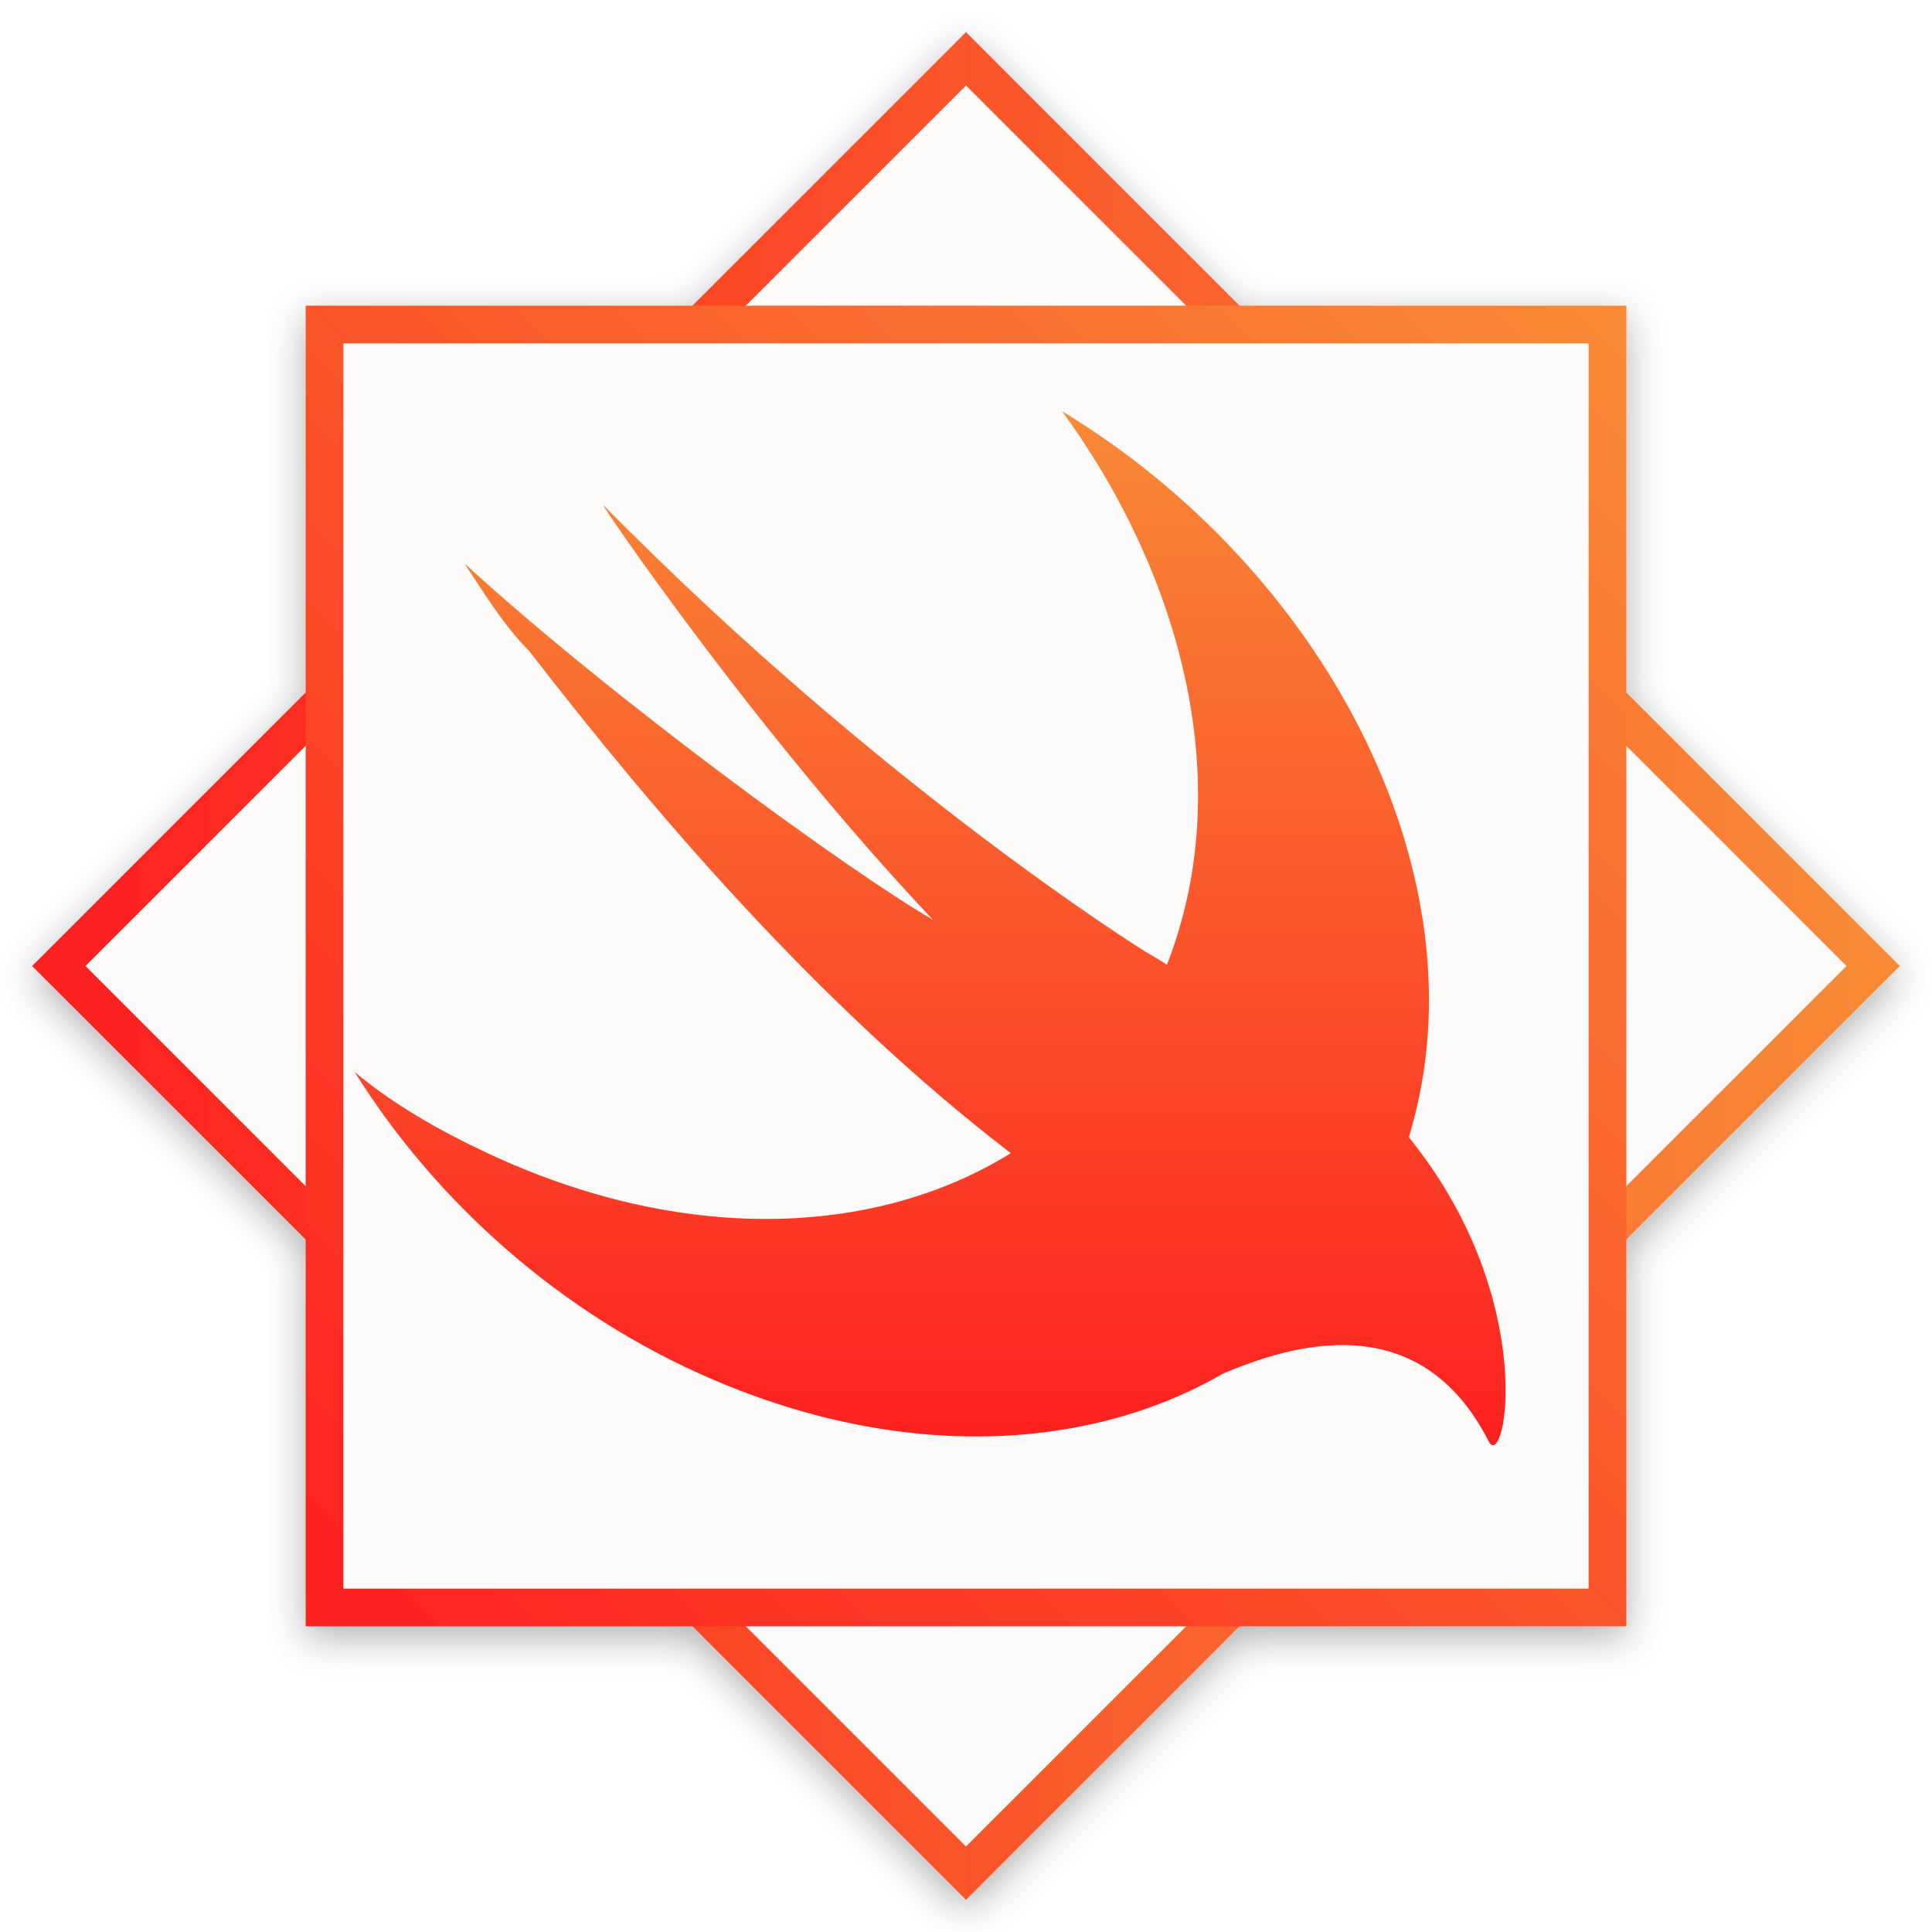
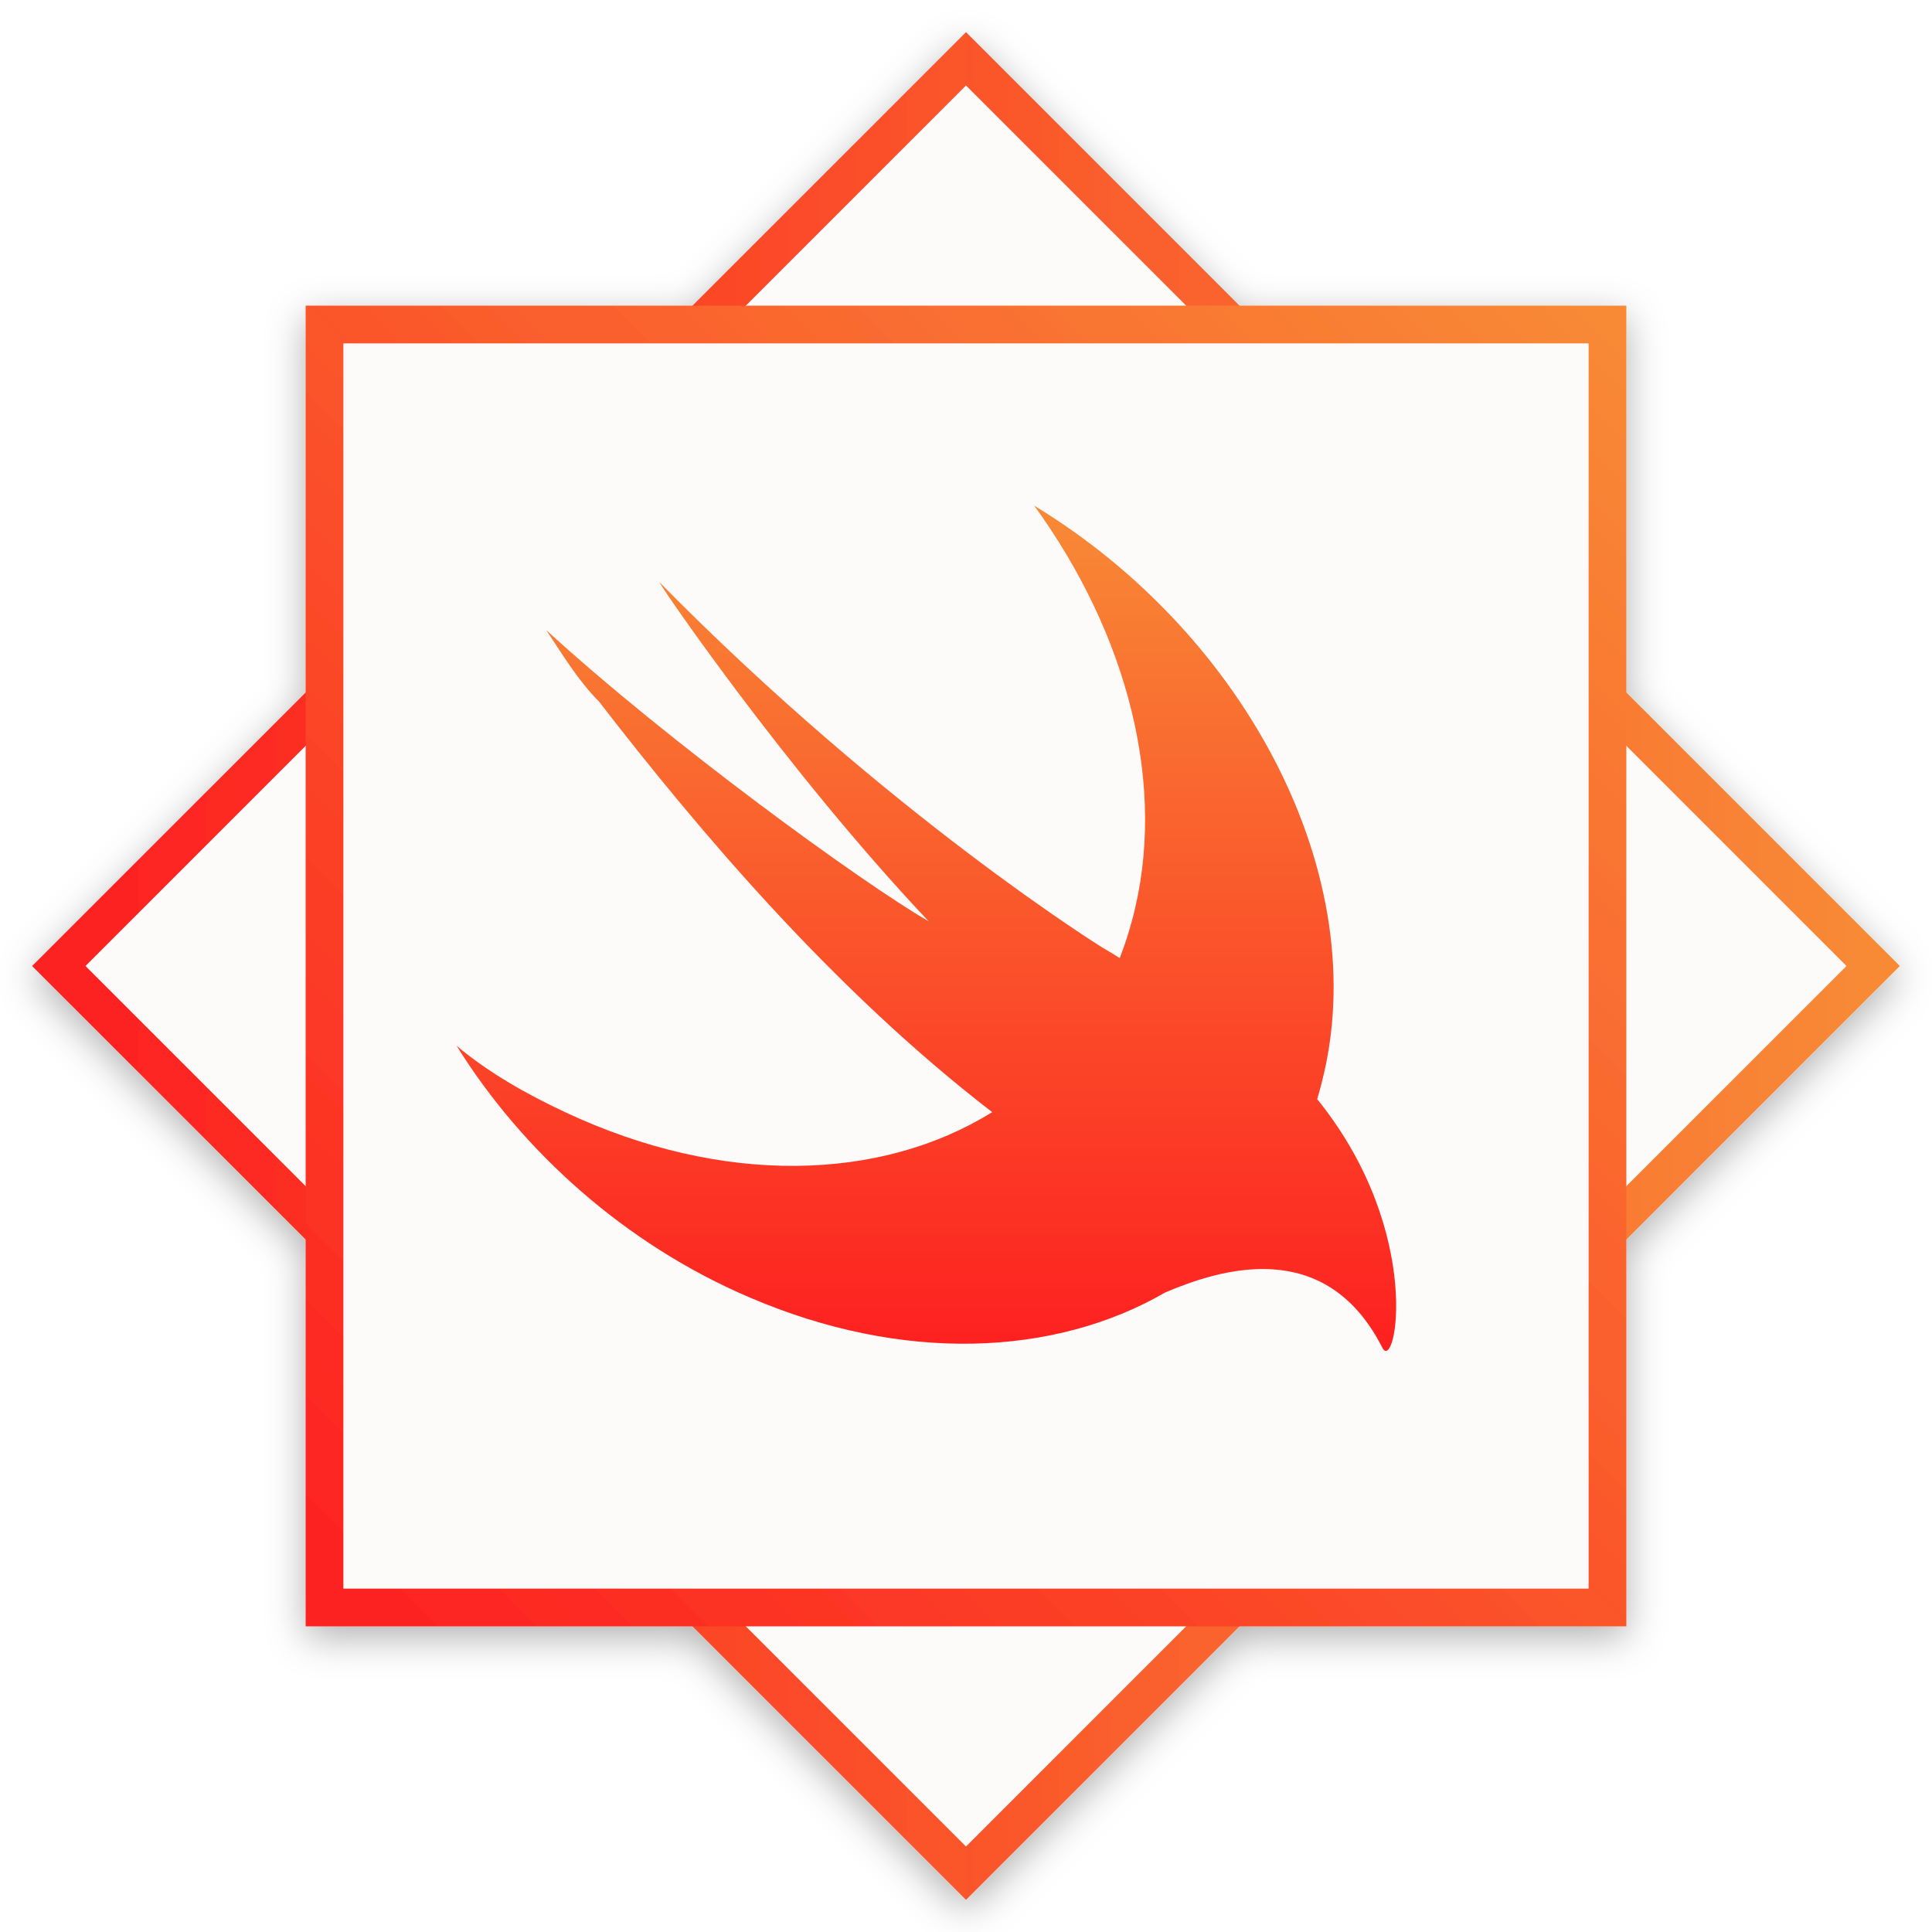
- <svg xmlns="http://www.w3.org/2000/svg" xmlns:xlink="http://www.w3.org/1999/xlink" height="512" viewBox="0 0 512 512" width="512">
-   <filter id="a" height="110.3%" width="110.3%" x="-5.1%" y="-5.1%">
-     <feOffset dx="0" dy="3" in="SourceAlpha" result="shadowOffsetOuter1" />
-     <feGaussianBlur in="shadowOffsetOuter1" result="shadowBlurOuter1" stdDeviation="5" />
-     <feColorMatrix in="shadowBlurOuter1" result="shadowMatrixOuter1" type="matrix" values="0 0 0 0 0   0 0 0 0 0   0 0 0 0 0  0 0 0 0.304 0" />
-     <feMerge>
-       <feMergeNode in="shadowMatrixOuter1" />
-       <feMergeNode in="SourceGraphic" />
-     </feMerge>
-   </filter>
-   <linearGradient id="b">
-     <stop offset="0" stop-color="#f88a36" />
-     <stop offset="1" stop-color="#fd2020" />
-   </linearGradient>
-   <linearGradient id="c" x1="100%" x2="0%" xlink:href="#b" y1="0%" y2="100%" />
-   <linearGradient id="d" x1="50%" x2="50%" xlink:href="#b" y1="0%" y2="100%" />
-   <g fill="none" fill-rule="evenodd">
-     <g fill="#fdfafa" filter="url(#a)" stroke="url(#c)" stroke-width="10" transform="translate(8 8)">
-       <path d="m78 78h340v340h-340z" transform="matrix(.7071068 .7071068 -.7071068 .7071068 248 -102.725)" />
-       <path d="m78 78h340v340h-340z" />
+ <svg xmlns="http://www.w3.org/2000/svg" width="512px" height="512px" viewBox="0 0 512 512" version="1.1">
+   <defs>
+     <filter x="-5.1%" y="-5.1%" width="110.3%" height="110.3%" filterUnits="objectBoundingBox" id="filter-1">
+       <feOffset dx="0" dy="3" in="SourceAlpha" result="shadowOffsetOuter1" />
+       <feGaussianBlur stdDeviation="5" in="shadowOffsetOuter1" result="shadowBlurOuter1" />
+       <feColorMatrix values="0 0 0 0 0   0 0 0 0 0   0 0 0 0 0  0 0 0 0.304 0" type="matrix" in="shadowBlurOuter1" result="shadowMatrixOuter1" />
+       <feMerge>
+         <feMergeNode in="shadowMatrixOuter1" />
+         <feMergeNode in="SourceGraphic" />
+       </feMerge>
+     </filter>
+     <linearGradient x1="100%" y1="0%" x2="0%" y2="100%" id="linearGradient-2">
+       <stop stop-color="#F88A36" offset="0%" />
+       <stop stop-color="#FD2020" offset="100%" />
+     </linearGradient>
+     <linearGradient x1="50%" y1="0%" x2="50%" y2="100%" id="linearGradient-3">
+       <stop stop-color="#F88A36" offset="0%" />
+       <stop stop-color="#FD2020" offset="100%" />
+     </linearGradient>
+   </defs>
+   <g id="Logo-Tiny" stroke="none" stroke-width="1" fill="none" fill-rule="evenodd">
+     <g id="Boxes" filter="url(#filter-1)" transform="translate(8, 8)" fill="#FDFAFA" stroke="url(#linearGradient-2)" stroke-width="10">
+       <rect id="Box-4" transform="translate(248, 248) rotate(-315) translate(-248, -248) " x="78" y="78" width="340" height="340" />
+       <rect id="Box-1-(Frontmost)" x="78" y="78" width="340" height="340" />
    </g>
-     <path d="m324.058 364.043c-35.927 20.807-85.326 22.944-135.025 1.59-40.24-17.164-73.629-47.209-95.033-81.536 10.274 8.582 22.26 15.451 35.102 21.455 51.325 24.117 102.639 22.466 138.751.062-.023-.023-.038-.039-.054-.062-51.37-39.483-95.033-90.983-127.566-133.036-6.852-6.867-11.989-15.451-17.126-23.175 39.383 36.049 101.885 81.536 124.14 94.417-47.082-49.786-89.036-111.581-87.327-109.868 74.487 75.532 143.839 118.45 143.839 118.45 2.294 1.297 4.065 2.377 5.489 3.342 1.501-3.828 2.818-7.802 3.926-11.924 11.986-43.774-1.709-93.56-31.678-134.757 69.345 42.057 110.445 121.02 93.317 187.113-.446 1.783-.931 3.542-1.455 5.271.2.239.4.486.6.741 34.241 42.918 24.826 88.405 20.546 79.823-18.576-36.442-52.963-25.298-70.445-17.905z" fill="url(#d)" fill-rule="nonzero" />
+     <path d="M308.818,342.502 C279.487,359.512 239.159,361.259 198.585,343.802 C165.733,329.77 138.474,305.208 121,277.144 C129.388,284.16 139.173,289.775 149.657,294.684 C191.558,314.4 233.451,313.05 262.932,294.734 C262.913,294.716 262.901,294.703 262.888,294.684 C220.951,262.406 185.304,220.304 158.745,185.925 C153.151,180.311 148.957,173.294 144.763,166.979 C176.915,196.449 227.941,233.636 246.11,244.166 C207.673,203.465 173.421,152.947 174.816,154.347 C235.627,216.096 292.246,251.182 292.246,251.182 C294.119,252.242 295.564,253.125 296.727,253.914 C297.952,250.785 299.027,247.535 299.932,244.166 C309.717,208.38 298.537,167.679 274.071,134 C330.683,168.382 364.237,232.936 350.254,286.968 C349.889,288.426 349.493,289.864 349.066,291.278 C349.229,291.473 349.393,291.675 349.556,291.883 C377.51,326.969 369.824,364.156 366.33,357.14 C351.165,327.348 323.091,336.458 308.819,342.503 L308.818,342.502 Z" id="Swift-Bird" fill="url(#linearGradient-3)" fill-rule="nonzero" />
  </g>
</svg>
